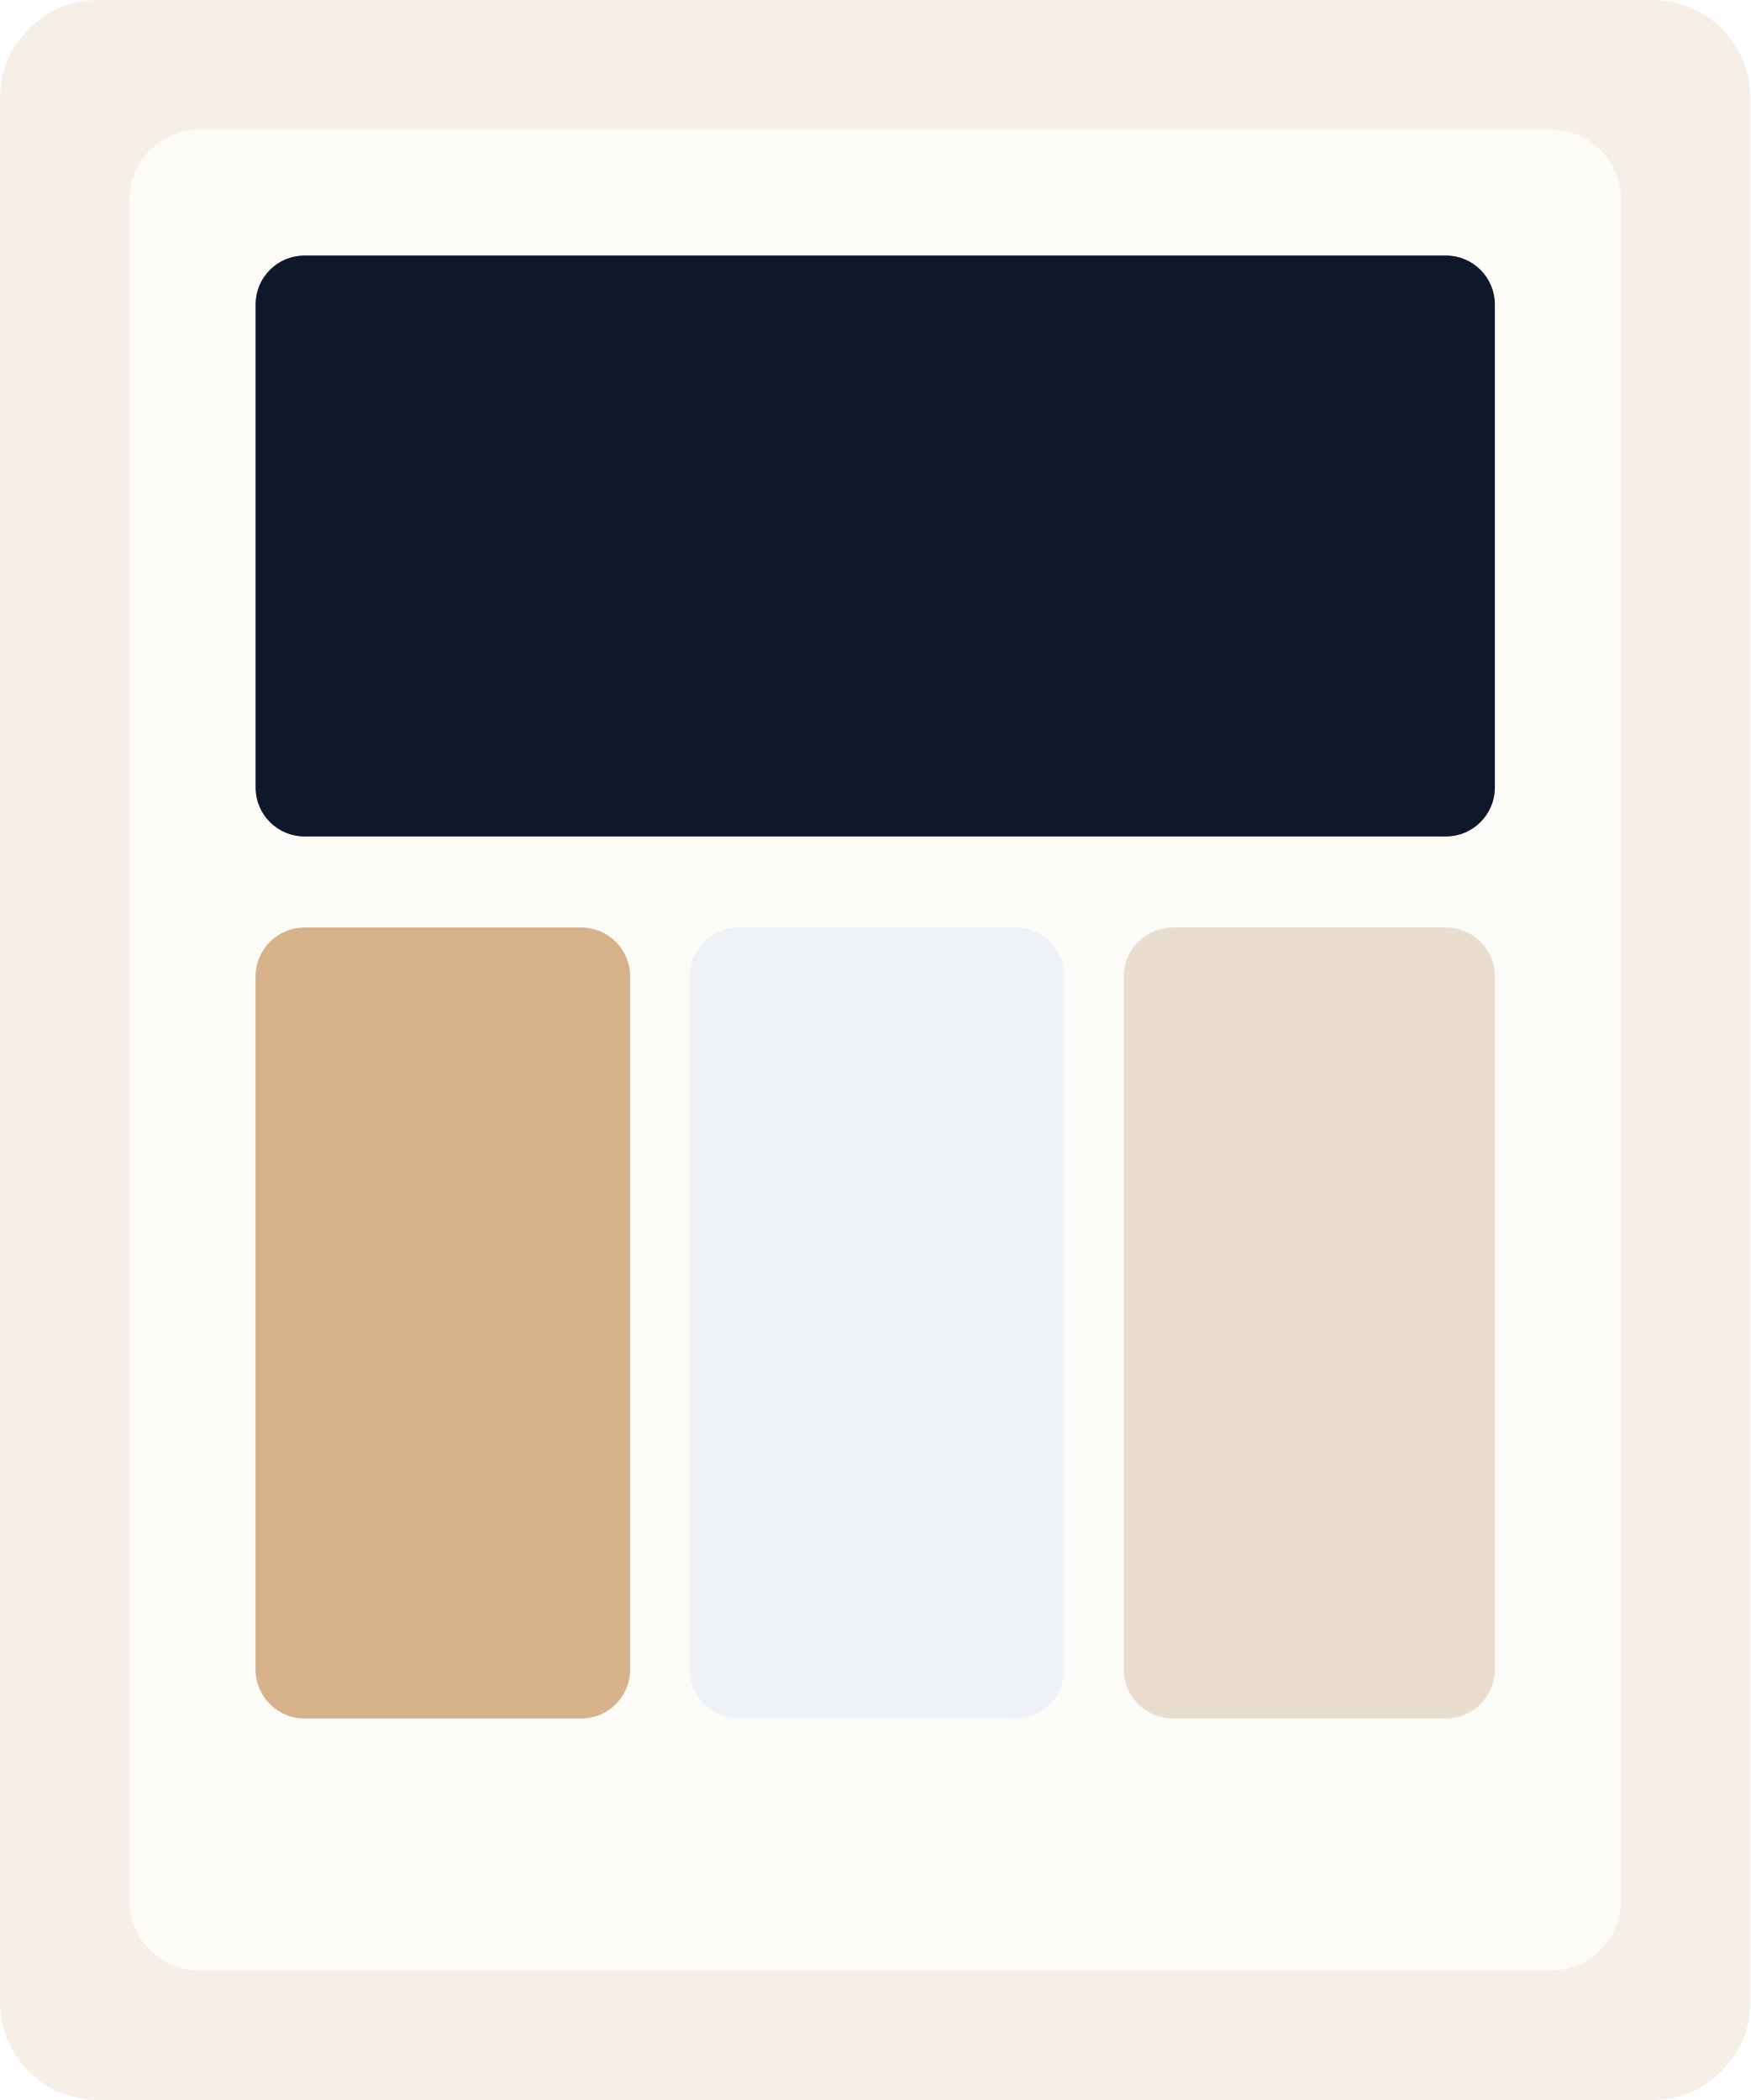
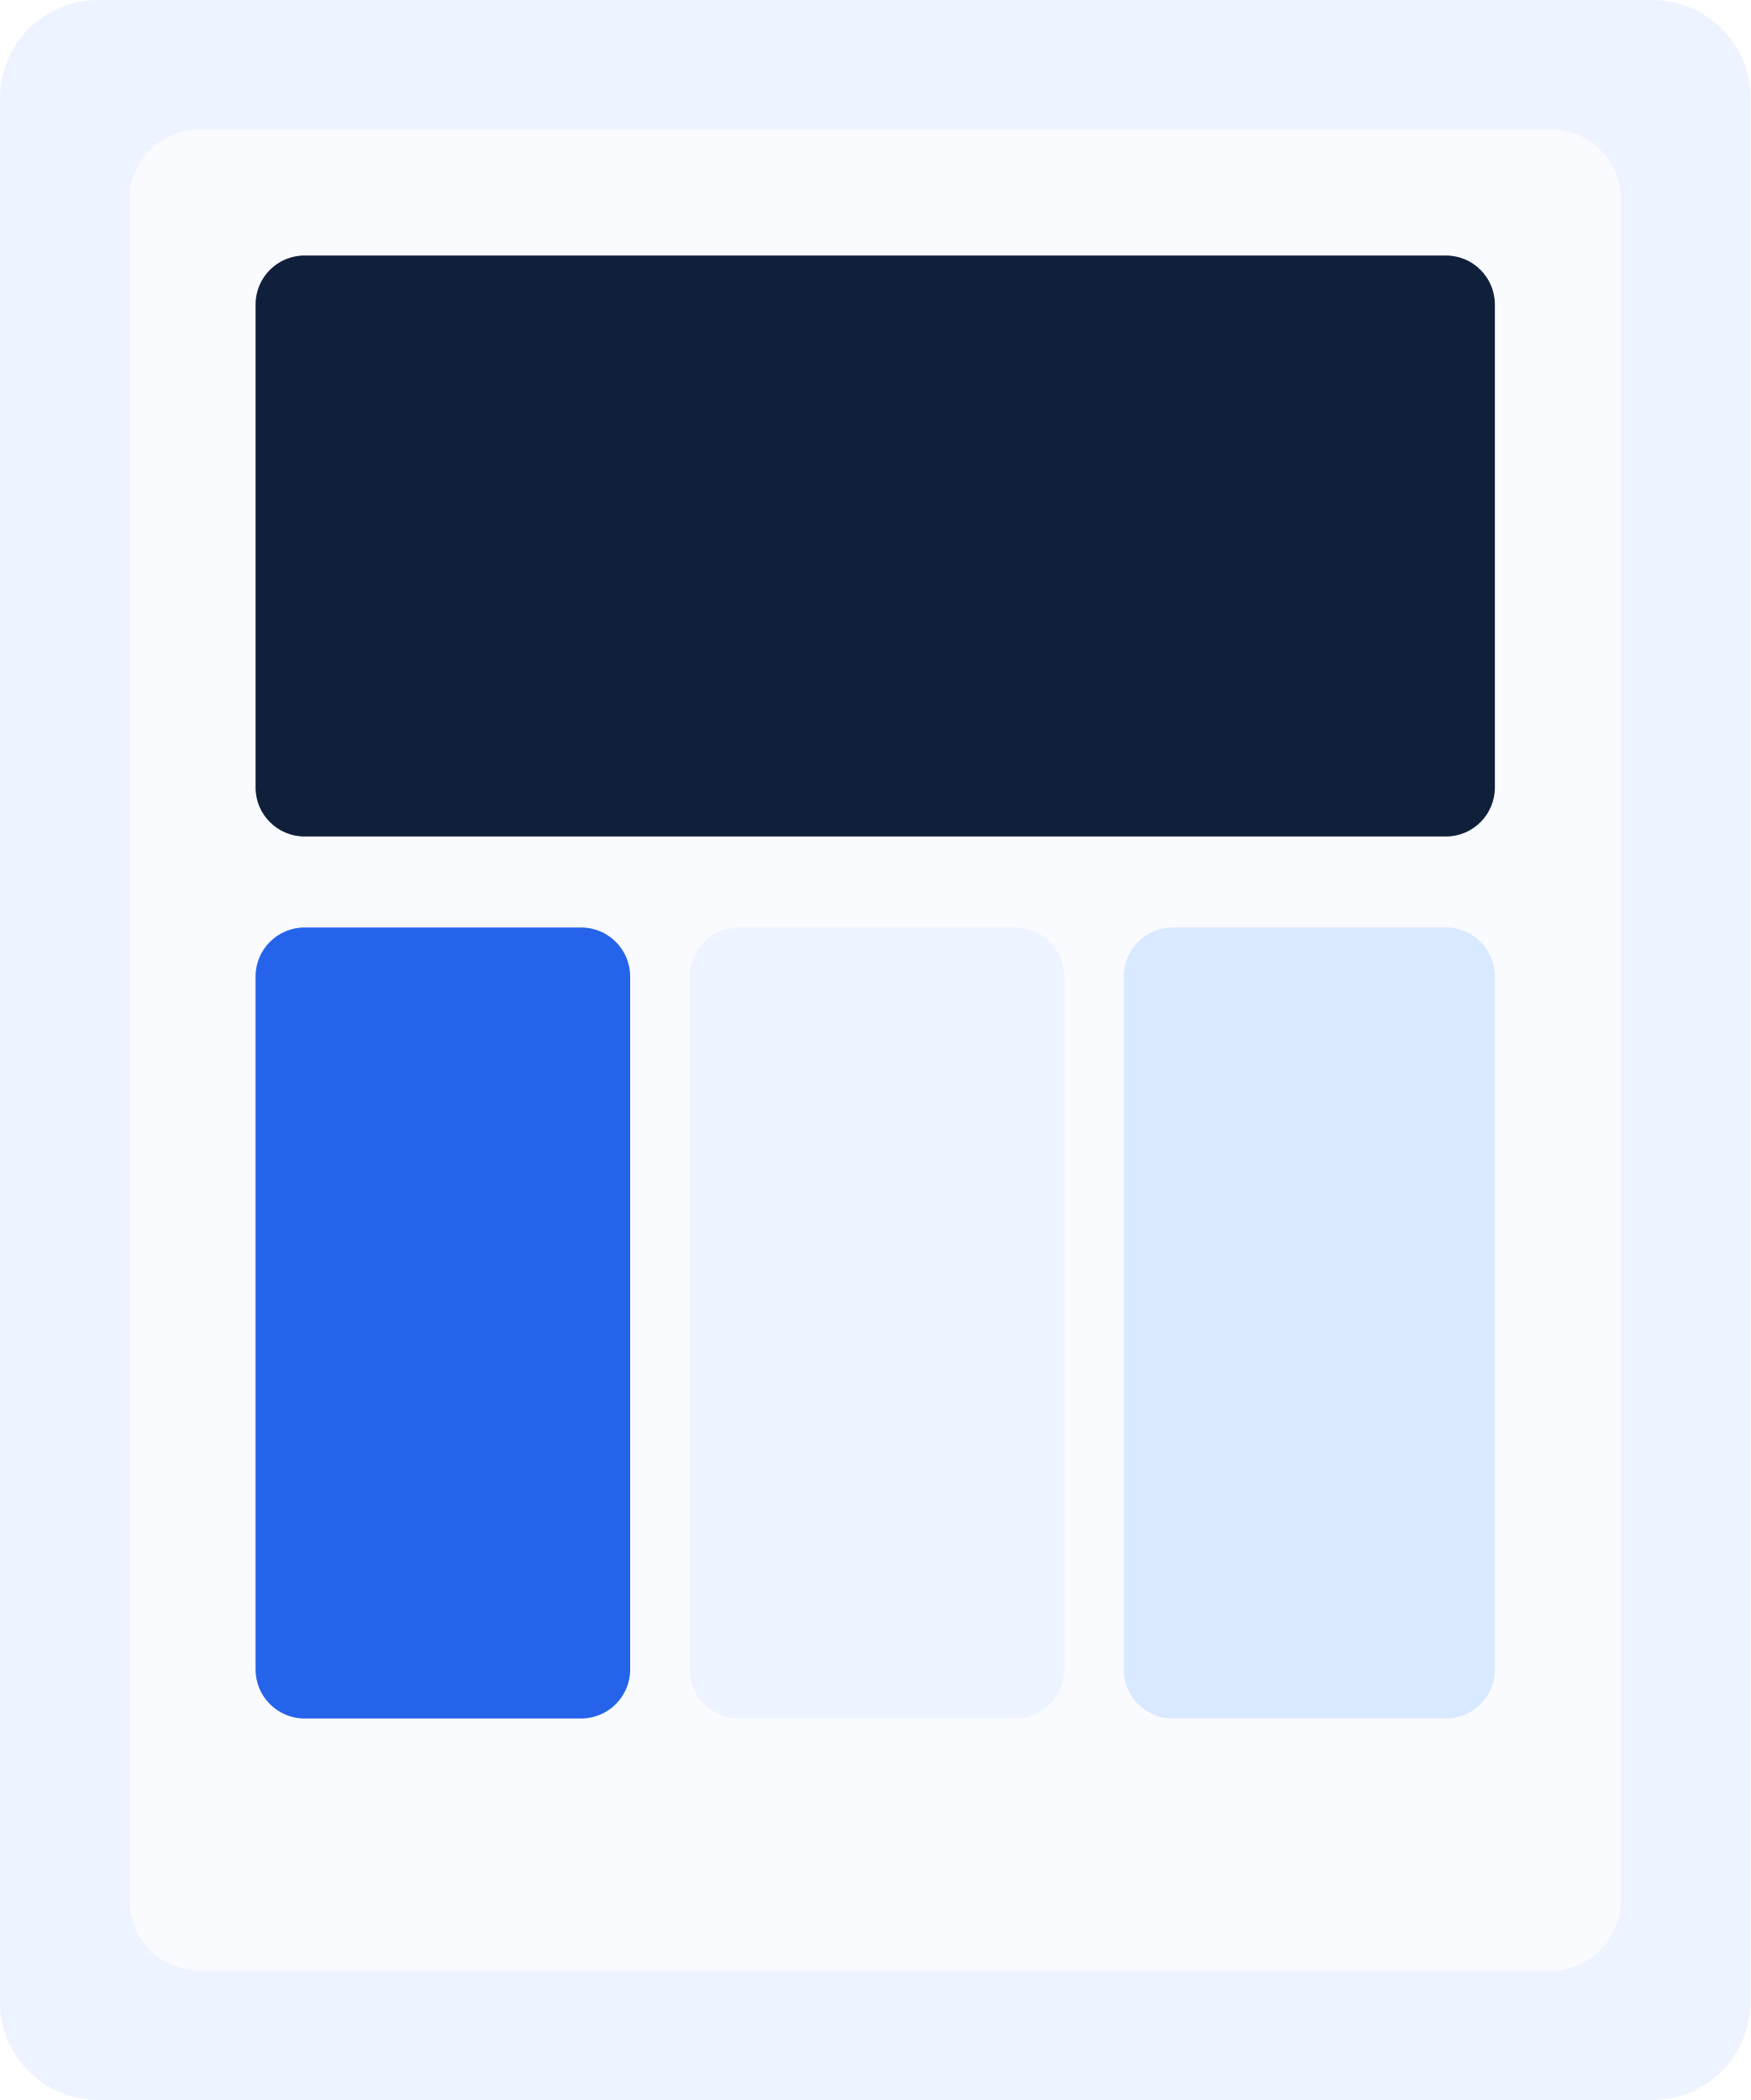
<svg xmlns="http://www.w3.org/2000/svg" width="1000" height="1200" viewBox="0 0 1000 1200" fill="none">
-   <rect width="1000" height="1200" rx="56" fill="#F5EFE7" />
-   <rect x="74" y="74" width="852" height="1052" rx="40" fill="#FCFBF8" />
-   <rect x="146" y="146" width="708" height="332" rx="28" fill="#0F172A" />
-   <rect x="146" y="530" width="214" height="452" rx="28" fill="#D7B18A" />
-   <rect x="394" y="530" width="214" height="452" rx="28" fill="#EEF2F6" />
-   <rect x="642" y="530" width="212" height="452" rx="28" fill="#E9DDCF" />
+   <rect width="1000" height="1200" rx="56" fill="#EEF4FF" />
+   <rect x="74" y="74" width="852" height="1052" rx="40" fill="#F9FBFF" />
+   <rect x="146" y="146" width="708" height="332" rx="28" fill="#10203B" />
+   <rect x="146" y="530" width="214" height="452" rx="28" fill="#2563EB" />
+   <rect x="394" y="530" width="214" height="452" rx="28" fill="#EEF4FF" />
+   <rect x="642" y="530" width="212" height="452" rx="28" fill="#D9E9FF" />
</svg>
